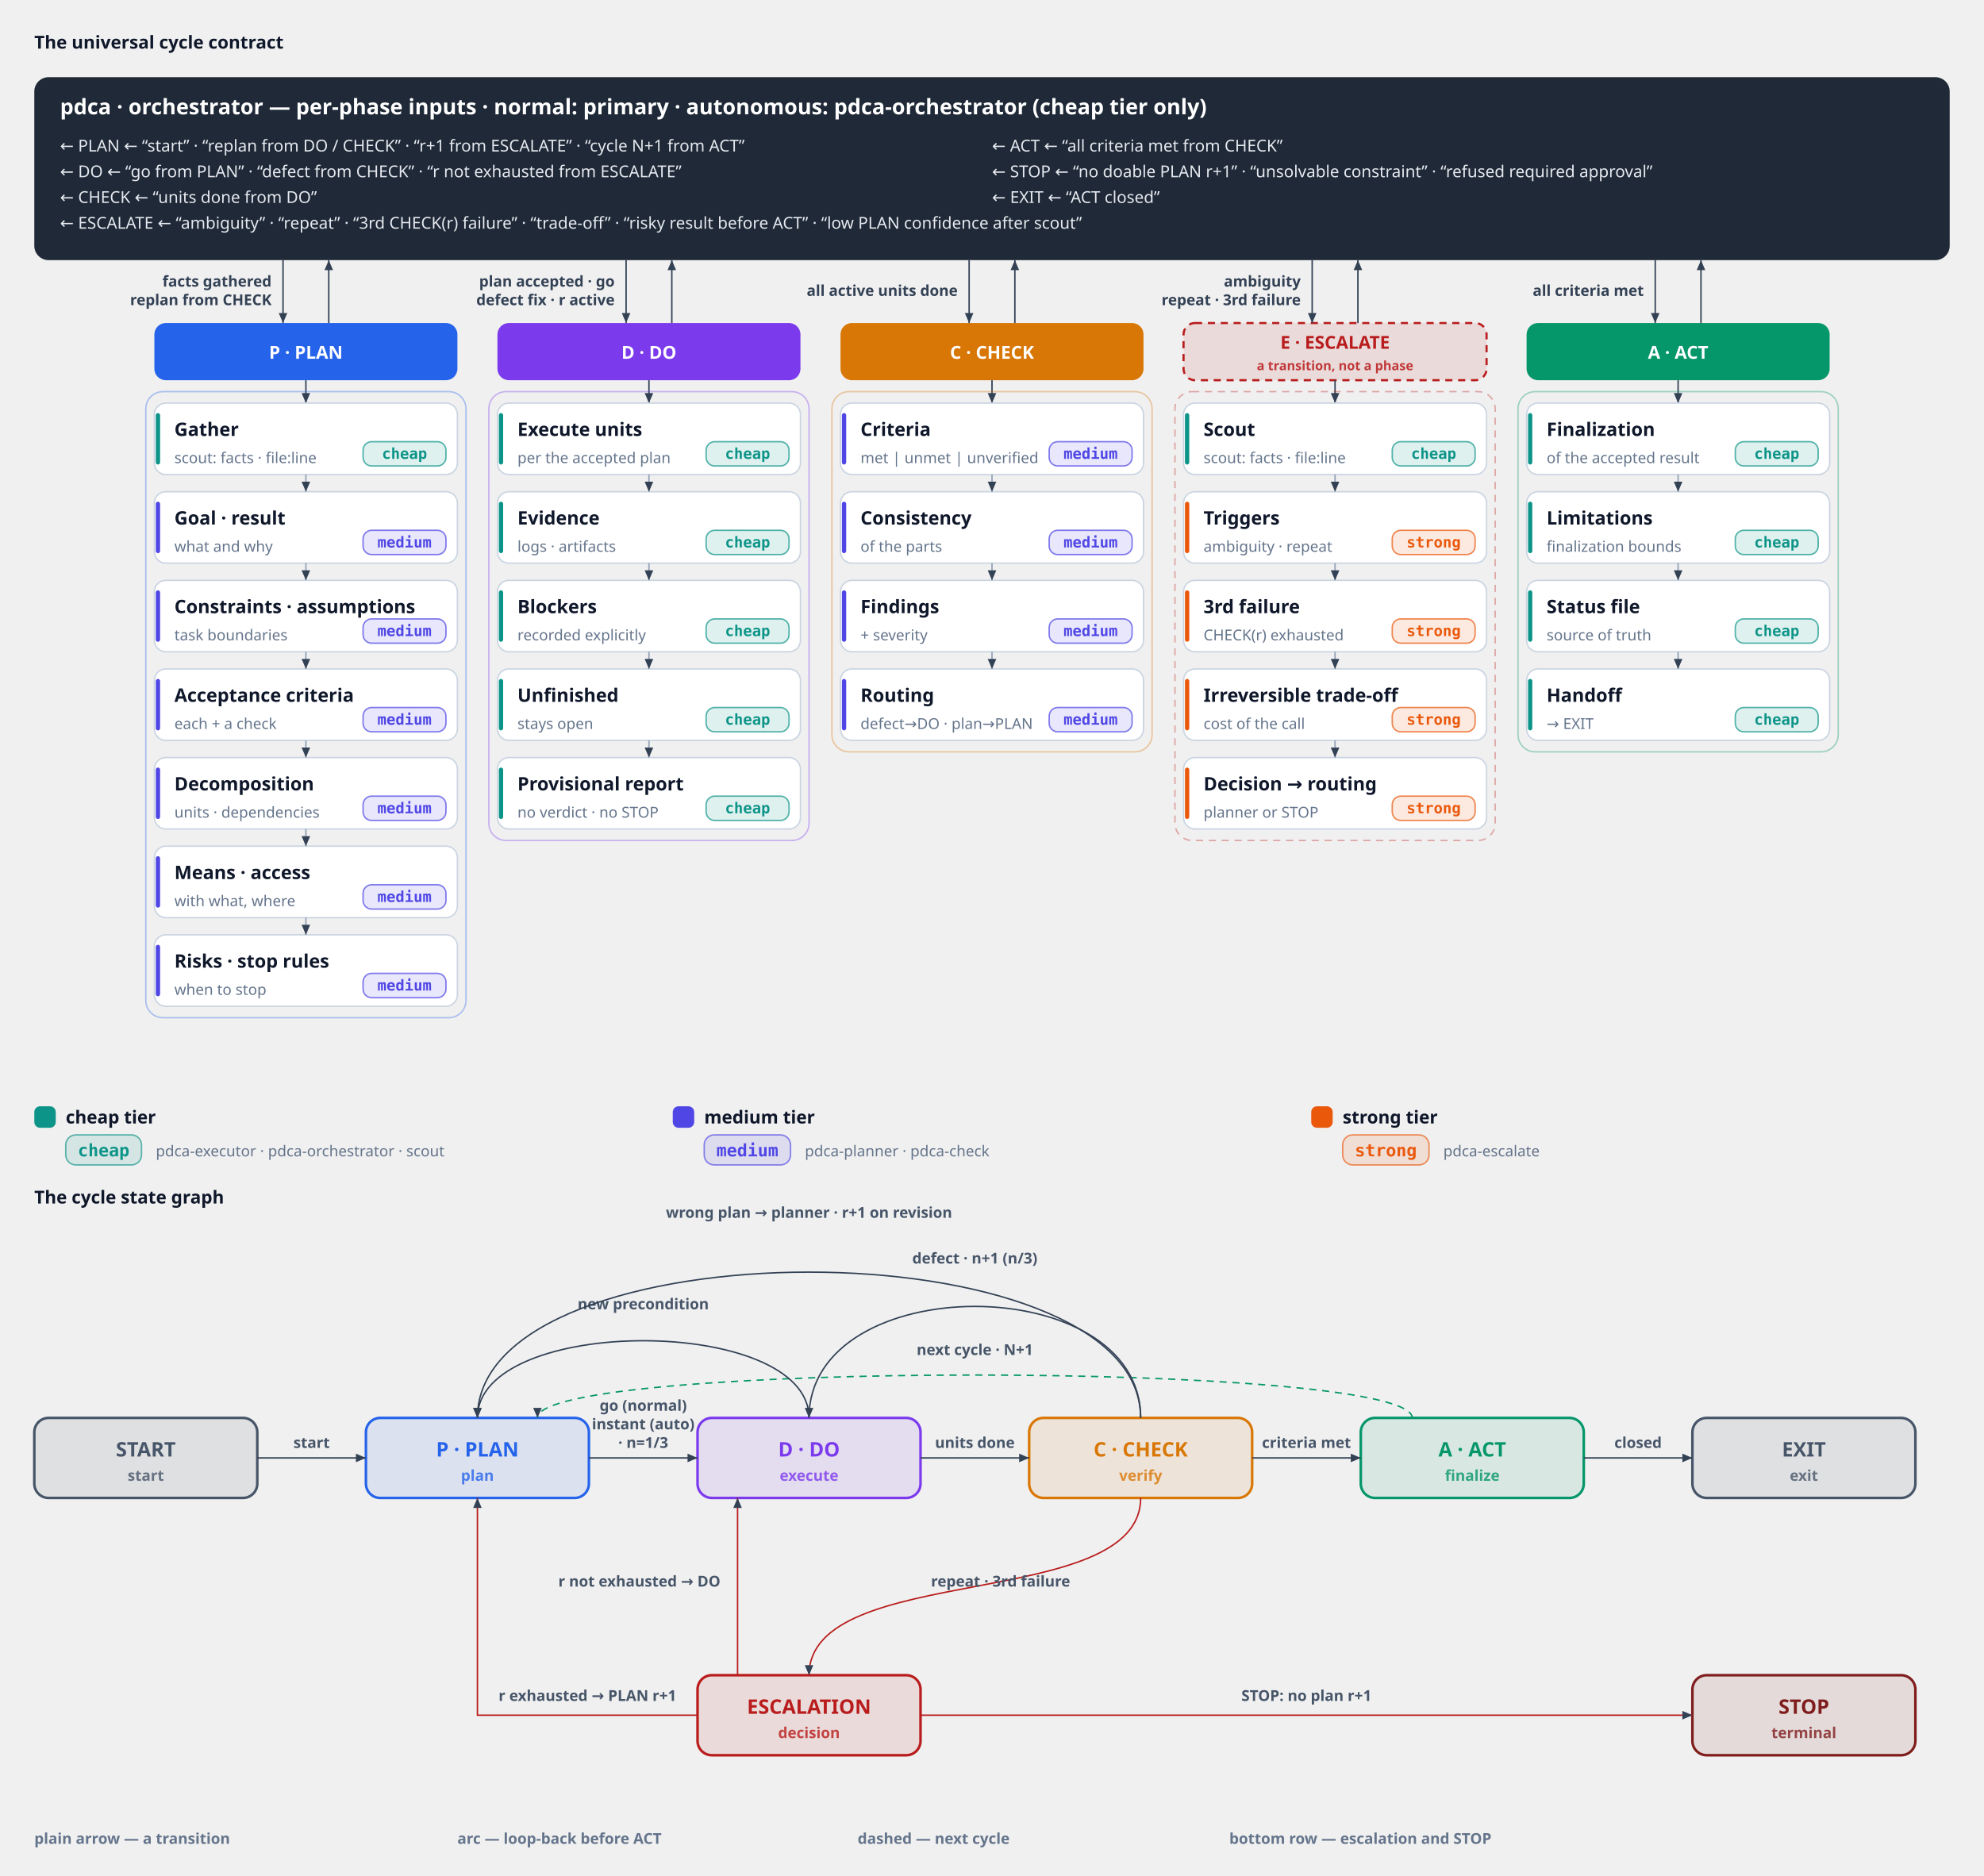
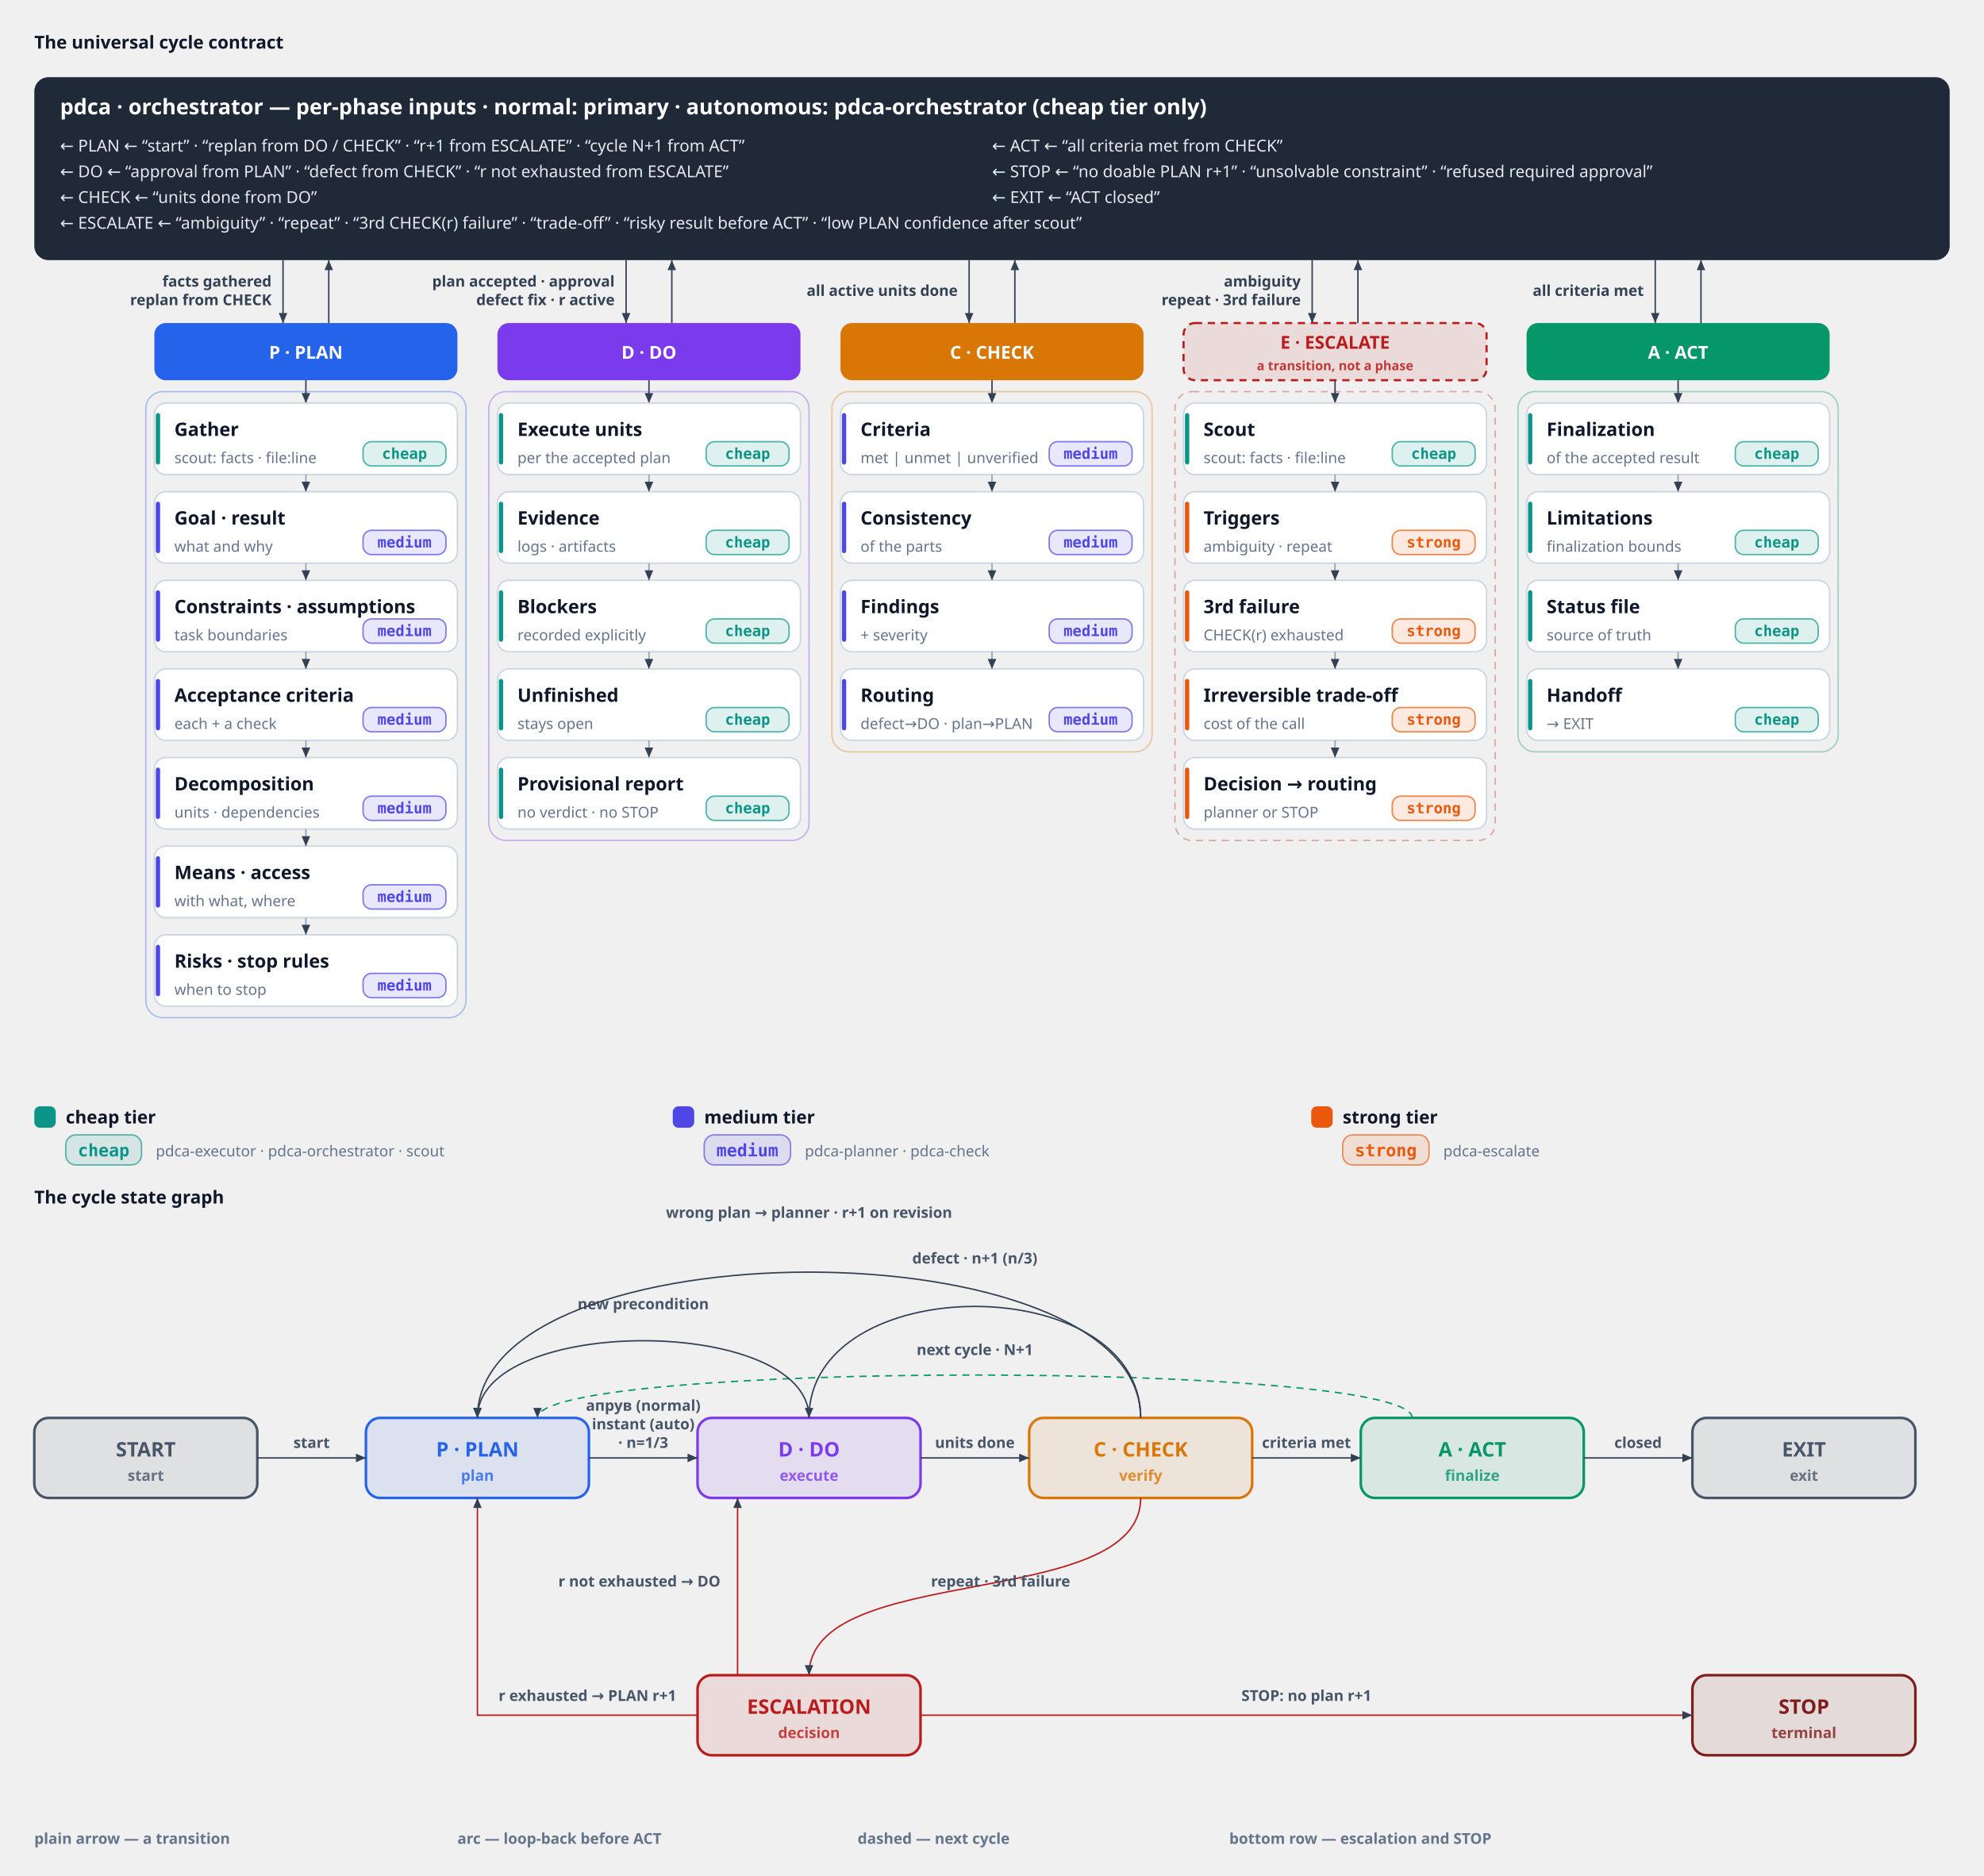
<svg xmlns="http://www.w3.org/2000/svg" viewBox="0 0 1388 1312" width="1388" height="1312" font-family="Segoe UI, system-ui, sans-serif" role="img">
  <defs>
    <marker id="arrow" markerWidth="9" markerHeight="9" refX="7" refY="3" orient="auto">
      <path d="M0,0 L7,3 L0,6 Z" fill="#334155" />
    </marker>
  </defs>
  <style>
.t{font-size:13px;font-weight:600;fill:#0f172a}
.s{font-size:10.5px;fill:#64748b}
.h{font-size:12.5px;font-weight:700;fill:#ffffff}
.h2{font-size:12.5px;font-weight:700}
.h3{font-size:9px;font-weight:600}
.g{font-size:10.5px;font-weight:600}
.band{fill:#1f2937}
.bt{fill:#ffffff;font-size:15px;font-weight:700}
.ol{fill:#e6e9ef;font-size:11.5px}
.lt{font-size:12.5px;font-weight:700;fill:#0f172a}
.ls{font-size:10.5px;fill:#64748b}
.lm{font-family:ui-monospace,Consolas,Menlo,monospace;font-size:12px;font-weight:700}
.bm{font-family:ui-monospace,Consolas,Menlo,monospace;font-size:10.5px;font-weight:700}
.st{font-size:14px;font-weight:700}
.ss{font-size:10.5px;font-weight:600}
</style>
  <text x="24" y="34" class="lt">The universal cycle contract</text>
  <rect x="24" y="54" width="1340" height="128" rx="10" class="band" />
  <text x="42" y="80" class="bt">pdca · orchestrator — per-phase inputs · normal: primary · autonomous: pdca-orchestrator (cheap tier only)</text>
  <text x="42" y="106" class="ol">← PLAN ← “start” · “replan from DO / CHECK” · “r+1 from ESCALATE” · “cycle N+1 from ACT”</text>
-   <text x="42" y="124" class="ol">← DO ← “go from PLAN” · “defect from CHECK” · “r not exhausted from ESCALATE”</text>
+   <text x="42" y="124" class="ol">← DO ← “approval from PLAN” · “defect from CHECK” · “r not exhausted from ESCALATE”</text>
  <text x="42" y="142" class="ol">← CHECK ← “units done from DO”</text>
  <text x="42" y="160" class="ol">← ESCALATE ← “ambiguity” · “repeat” · “3rd CHECK(r) failure” · “trade-off” · “risky result before ACT” · “low PLAN confidence after scout”</text>
  <text x="694.0" y="106" class="ol">← ACT ← “all criteria met from CHECK”</text>
  <text x="694.0" y="124" class="ol">← STOP ← “no doable PLAN r+1” · “unsolvable constraint” · “refused required approval”</text>
  <text x="694.0" y="142" class="ol">← EXIT ← “ACT closed”</text>
  <rect x="108.0" y="226" width="212" height="40" rx="8" fill="#2563eb" />
  <text x="214.0" y="251.0" class="h" fill="#ffffff" text-anchor="middle">P · PLAN</text>
  <polyline points="214.0,266 214.0,282" fill="none" stroke="#334155" marker-end="url(#arrow)" />
  <rect x="108.0" y="282" width="212" height="50" rx="8" fill="#ffffff" stroke="#cbd5e1" stroke-width="1" />
  <rect x="109.0" y="289" width="3" height="36" rx="1.5" fill="#0d9488" />
  <rect x="254.0" y="309" width="58" height="17" rx="6" fill="#0d9488" fill-opacity="0.13" stroke="#0d9488" stroke-opacity="0.7" />
  <text x="283.0" y="321.0" class="bm" fill="#0d9488" text-anchor="middle">cheap</text>
  <text x="122.0" y="305" class="t">Gather</text>
  <text x="122.0" y="324" class="s">scout: facts · file:line</text>
  <rect x="108.0" y="344" width="212" height="50" rx="8" fill="#ffffff" stroke="#cbd5e1" stroke-width="1" />
  <rect x="109.0" y="351" width="3" height="36" rx="1.5" fill="#4f46e5" />
  <rect x="254.0" y="371" width="58" height="17" rx="6" fill="#4f46e5" fill-opacity="0.13" stroke="#4f46e5" stroke-opacity="0.7" />
  <text x="283.0" y="383.0" class="bm" fill="#4f46e5" text-anchor="middle">medium</text>
  <text x="122.0" y="367" class="t">Goal · result</text>
  <text x="122.0" y="386" class="s">what and why</text>
  <rect x="108.0" y="406" width="212" height="50" rx="8" fill="#ffffff" stroke="#cbd5e1" stroke-width="1" />
  <rect x="109.0" y="413" width="3" height="36" rx="1.5" fill="#4f46e5" />
  <rect x="254.0" y="433" width="58" height="17" rx="6" fill="#4f46e5" fill-opacity="0.13" stroke="#4f46e5" stroke-opacity="0.7" />
  <text x="283.0" y="445.0" class="bm" fill="#4f46e5" text-anchor="middle">medium</text>
  <text x="122.0" y="429" class="t">Constraints · assumptions</text>
  <text x="122.0" y="448" class="s">task boundaries</text>
  <rect x="108.0" y="468" width="212" height="50" rx="8" fill="#ffffff" stroke="#cbd5e1" stroke-width="1" />
  <rect x="109.0" y="475" width="3" height="36" rx="1.5" fill="#4f46e5" />
  <rect x="254.0" y="495" width="58" height="17" rx="6" fill="#4f46e5" fill-opacity="0.13" stroke="#4f46e5" stroke-opacity="0.7" />
  <text x="283.0" y="507.0" class="bm" fill="#4f46e5" text-anchor="middle">medium</text>
  <text x="122.0" y="491" class="t">Acceptance criteria</text>
  <text x="122.0" y="510" class="s">each + a check</text>
  <rect x="108.0" y="530" width="212" height="50" rx="8" fill="#ffffff" stroke="#cbd5e1" stroke-width="1" />
  <rect x="109.0" y="537" width="3" height="36" rx="1.5" fill="#4f46e5" />
  <rect x="254.0" y="557" width="58" height="17" rx="6" fill="#4f46e5" fill-opacity="0.13" stroke="#4f46e5" stroke-opacity="0.7" />
  <text x="283.0" y="569.0" class="bm" fill="#4f46e5" text-anchor="middle">medium</text>
  <text x="122.0" y="553" class="t">Decomposition</text>
  <text x="122.0" y="572" class="s">units · dependencies</text>
  <rect x="108.0" y="592" width="212" height="50" rx="8" fill="#ffffff" stroke="#cbd5e1" stroke-width="1" />
  <rect x="109.0" y="599" width="3" height="36" rx="1.5" fill="#4f46e5" />
  <rect x="254.0" y="619" width="58" height="17" rx="6" fill="#4f46e5" fill-opacity="0.13" stroke="#4f46e5" stroke-opacity="0.7" />
  <text x="283.0" y="631.0" class="bm" fill="#4f46e5" text-anchor="middle">medium</text>
  <text x="122.0" y="615" class="t">Means · access</text>
  <text x="122.0" y="634" class="s">with what, where</text>
  <rect x="108.0" y="654" width="212" height="50" rx="8" fill="#ffffff" stroke="#cbd5e1" stroke-width="1" />
  <rect x="109.0" y="661" width="3" height="36" rx="1.5" fill="#4f46e5" />
  <rect x="254.0" y="681" width="58" height="17" rx="6" fill="#4f46e5" fill-opacity="0.13" stroke="#4f46e5" stroke-opacity="0.7" />
  <text x="283.0" y="693.0" class="bm" fill="#4f46e5" text-anchor="middle">medium</text>
  <text x="122.0" y="677" class="t">Risks · stop rules</text>
  <text x="122.0" y="696" class="s">when to stop</text>
  <polyline points="214.0,332 214.0,344" fill="none" stroke="#94a3b8" marker-end="url(#arrow)" />
  <polyline points="214.0,394 214.0,406" fill="none" stroke="#94a3b8" marker-end="url(#arrow)" />
  <polyline points="214.0,456 214.0,468" fill="none" stroke="#94a3b8" marker-end="url(#arrow)" />
  <polyline points="214.0,518 214.0,530" fill="none" stroke="#94a3b8" marker-end="url(#arrow)" />
  <polyline points="214.0,580 214.0,592" fill="none" stroke="#94a3b8" marker-end="url(#arrow)" />
  <polyline points="214.0,642 214.0,654" fill="none" stroke="#94a3b8" marker-end="url(#arrow)" />
  <rect x="102.0" y="274" width="224" height="438" rx="12" fill="none" stroke="#2563eb" stroke-opacity="0.35" stroke-width="1" />
  <rect x="348.0" y="226" width="212" height="40" rx="8" fill="#7c3aed" />
  <text x="454.0" y="251.0" class="h" fill="#ffffff" text-anchor="middle">D · DO</text>
  <polyline points="454.0,266 454.0,282" fill="none" stroke="#334155" marker-end="url(#arrow)" />
  <rect x="348.0" y="282" width="212" height="50" rx="8" fill="#ffffff" stroke="#cbd5e1" stroke-width="1" />
  <rect x="349.0" y="289" width="3" height="36" rx="1.5" fill="#0d9488" />
  <rect x="494.0" y="309" width="58" height="17" rx="6" fill="#0d9488" fill-opacity="0.13" stroke="#0d9488" stroke-opacity="0.7" />
  <text x="523.0" y="321.0" class="bm" fill="#0d9488" text-anchor="middle">cheap</text>
  <text x="362.0" y="305" class="t">Execute units</text>
  <text x="362.0" y="324" class="s">per the accepted plan</text>
  <rect x="348.0" y="344" width="212" height="50" rx="8" fill="#ffffff" stroke="#cbd5e1" stroke-width="1" />
  <rect x="349.0" y="351" width="3" height="36" rx="1.5" fill="#0d9488" />
  <rect x="494.0" y="371" width="58" height="17" rx="6" fill="#0d9488" fill-opacity="0.13" stroke="#0d9488" stroke-opacity="0.7" />
  <text x="523.0" y="383.0" class="bm" fill="#0d9488" text-anchor="middle">cheap</text>
  <text x="362.0" y="367" class="t">Evidence</text>
  <text x="362.0" y="386" class="s">logs · artifacts</text>
  <rect x="348.0" y="406" width="212" height="50" rx="8" fill="#ffffff" stroke="#cbd5e1" stroke-width="1" />
  <rect x="349.0" y="413" width="3" height="36" rx="1.5" fill="#0d9488" />
  <rect x="494.0" y="433" width="58" height="17" rx="6" fill="#0d9488" fill-opacity="0.13" stroke="#0d9488" stroke-opacity="0.7" />
  <text x="523.0" y="445.0" class="bm" fill="#0d9488" text-anchor="middle">cheap</text>
  <text x="362.0" y="429" class="t">Blockers</text>
  <text x="362.0" y="448" class="s">recorded explicitly</text>
  <rect x="348.0" y="468" width="212" height="50" rx="8" fill="#ffffff" stroke="#cbd5e1" stroke-width="1" />
  <rect x="349.0" y="475" width="3" height="36" rx="1.5" fill="#0d9488" />
  <rect x="494.0" y="495" width="58" height="17" rx="6" fill="#0d9488" fill-opacity="0.13" stroke="#0d9488" stroke-opacity="0.7" />
  <text x="523.0" y="507.0" class="bm" fill="#0d9488" text-anchor="middle">cheap</text>
  <text x="362.0" y="491" class="t">Unfinished</text>
  <text x="362.0" y="510" class="s">stays open</text>
  <rect x="348.0" y="530" width="212" height="50" rx="8" fill="#ffffff" stroke="#cbd5e1" stroke-width="1" />
  <rect x="349.0" y="537" width="3" height="36" rx="1.5" fill="#0d9488" />
  <rect x="494.0" y="557" width="58" height="17" rx="6" fill="#0d9488" fill-opacity="0.13" stroke="#0d9488" stroke-opacity="0.7" />
  <text x="523.0" y="569.0" class="bm" fill="#0d9488" text-anchor="middle">cheap</text>
  <text x="362.0" y="553" class="t">Provisional report</text>
  <text x="362.0" y="572" class="s">no verdict · no STOP</text>
  <polyline points="454.0,332 454.0,344" fill="none" stroke="#94a3b8" marker-end="url(#arrow)" />
  <polyline points="454.0,394 454.0,406" fill="none" stroke="#94a3b8" marker-end="url(#arrow)" />
  <polyline points="454.0,456 454.0,468" fill="none" stroke="#94a3b8" marker-end="url(#arrow)" />
  <polyline points="454.0,518 454.0,530" fill="none" stroke="#94a3b8" marker-end="url(#arrow)" />
  <rect x="342.0" y="274" width="224" height="314" rx="12" fill="none" stroke="#7c3aed" stroke-opacity="0.35" stroke-width="1" />
  <rect x="588.0" y="226" width="212" height="40" rx="8" fill="#d97706" />
  <text x="694.0" y="251.0" class="h" fill="#ffffff" text-anchor="middle">C · CHECK</text>
  <polyline points="694.0,266 694.0,282" fill="none" stroke="#334155" marker-end="url(#arrow)" />
  <rect x="588.0" y="282" width="212" height="50" rx="8" fill="#ffffff" stroke="#cbd5e1" stroke-width="1" />
  <rect x="589.0" y="289" width="3" height="36" rx="1.5" fill="#4f46e5" />
  <rect x="734.0" y="309" width="58" height="17" rx="6" fill="#4f46e5" fill-opacity="0.13" stroke="#4f46e5" stroke-opacity="0.7" />
  <text x="763.0" y="321.0" class="bm" fill="#4f46e5" text-anchor="middle">medium</text>
  <text x="602.0" y="305" class="t">Criteria</text>
  <text x="602.0" y="324" class="s">met | unmet | unverified</text>
  <rect x="588.0" y="344" width="212" height="50" rx="8" fill="#ffffff" stroke="#cbd5e1" stroke-width="1" />
  <rect x="589.0" y="351" width="3" height="36" rx="1.5" fill="#4f46e5" />
  <rect x="734.0" y="371" width="58" height="17" rx="6" fill="#4f46e5" fill-opacity="0.13" stroke="#4f46e5" stroke-opacity="0.7" />
  <text x="763.0" y="383.0" class="bm" fill="#4f46e5" text-anchor="middle">medium</text>
  <text x="602.0" y="367" class="t">Consistency</text>
  <text x="602.0" y="386" class="s">of the parts</text>
  <rect x="588.0" y="406" width="212" height="50" rx="8" fill="#ffffff" stroke="#cbd5e1" stroke-width="1" />
  <rect x="589.0" y="413" width="3" height="36" rx="1.5" fill="#4f46e5" />
  <rect x="734.0" y="433" width="58" height="17" rx="6" fill="#4f46e5" fill-opacity="0.13" stroke="#4f46e5" stroke-opacity="0.7" />
  <text x="763.0" y="445.0" class="bm" fill="#4f46e5" text-anchor="middle">medium</text>
  <text x="602.0" y="429" class="t">Findings</text>
  <text x="602.0" y="448" class="s">+ severity</text>
  <rect x="588.0" y="468" width="212" height="50" rx="8" fill="#ffffff" stroke="#cbd5e1" stroke-width="1" />
  <rect x="589.0" y="475" width="3" height="36" rx="1.5" fill="#4f46e5" />
  <rect x="734.0" y="495" width="58" height="17" rx="6" fill="#4f46e5" fill-opacity="0.13" stroke="#4f46e5" stroke-opacity="0.7" />
  <text x="763.0" y="507.0" class="bm" fill="#4f46e5" text-anchor="middle">medium</text>
  <text x="602.0" y="491" class="t">Routing</text>
  <text x="602.0" y="510" class="s">defect→DO · plan→PLAN</text>
  <polyline points="694.0,332 694.0,344" fill="none" stroke="#94a3b8" marker-end="url(#arrow)" />
  <polyline points="694.0,394 694.0,406" fill="none" stroke="#94a3b8" marker-end="url(#arrow)" />
  <polyline points="694.0,456 694.0,468" fill="none" stroke="#94a3b8" marker-end="url(#arrow)" />
  <rect x="582.0" y="274" width="224" height="252" rx="12" fill="none" stroke="#d97706" stroke-opacity="0.35" stroke-width="1" />
  <rect x="828.0" y="226" width="212" height="40" rx="8" fill="#b91c1c" fill-opacity="0.10" stroke="#b91c1c" stroke-width="1.5" stroke-dasharray="5,4" />
  <text x="934.0" y="244.0" class="h2" fill="#b91c1c" text-anchor="middle">E · ESCALATE</text>
  <text x="934.0" y="259.0" class="h3" fill="#b91c1c" opacity="0.85" text-anchor="middle">a transition, not a phase</text>
  <polyline points="934.0,266 934.0,282" fill="none" stroke="#334155" marker-end="url(#arrow)" />
  <rect x="828.0" y="282" width="212" height="50" rx="8" fill="#ffffff" stroke="#cbd5e1" stroke-width="1" />
  <rect x="829.0" y="289" width="3" height="36" rx="1.5" fill="#0d9488" />
  <rect x="974.0" y="309" width="58" height="17" rx="6" fill="#0d9488" fill-opacity="0.13" stroke="#0d9488" stroke-opacity="0.7" />
  <text x="1003.0" y="321.0" class="bm" fill="#0d9488" text-anchor="middle">cheap</text>
  <text x="842.0" y="305" class="t">Scout</text>
  <text x="842.0" y="324" class="s">scout: facts · file:line</text>
  <rect x="828.0" y="344" width="212" height="50" rx="8" fill="#ffffff" stroke="#cbd5e1" stroke-width="1" />
  <rect x="829.0" y="351" width="3" height="36" rx="1.5" fill="#ea580c" />
  <rect x="974.0" y="371" width="58" height="17" rx="6" fill="#ea580c" fill-opacity="0.13" stroke="#ea580c" stroke-opacity="0.7" />
  <text x="1003.0" y="383.0" class="bm" fill="#ea580c" text-anchor="middle">strong</text>
  <text x="842.0" y="367" class="t">Triggers</text>
  <text x="842.0" y="386" class="s">ambiguity · repeat</text>
  <rect x="828.0" y="406" width="212" height="50" rx="8" fill="#ffffff" stroke="#cbd5e1" stroke-width="1" />
  <rect x="829.0" y="413" width="3" height="36" rx="1.5" fill="#ea580c" />
  <rect x="974.0" y="433" width="58" height="17" rx="6" fill="#ea580c" fill-opacity="0.13" stroke="#ea580c" stroke-opacity="0.7" />
  <text x="1003.0" y="445.0" class="bm" fill="#ea580c" text-anchor="middle">strong</text>
  <text x="842.0" y="429" class="t">3rd failure</text>
  <text x="842.0" y="448" class="s">CHECK(r) exhausted</text>
  <rect x="828.0" y="468" width="212" height="50" rx="8" fill="#ffffff" stroke="#cbd5e1" stroke-width="1" />
  <rect x="829.0" y="475" width="3" height="36" rx="1.5" fill="#ea580c" />
  <rect x="974.0" y="495" width="58" height="17" rx="6" fill="#ea580c" fill-opacity="0.13" stroke="#ea580c" stroke-opacity="0.7" />
  <text x="1003.0" y="507.0" class="bm" fill="#ea580c" text-anchor="middle">strong</text>
  <text x="842.0" y="491" class="t">Irreversible trade-off</text>
  <text x="842.0" y="510" class="s">cost of the call</text>
  <rect x="828.0" y="530" width="212" height="50" rx="8" fill="#ffffff" stroke="#cbd5e1" stroke-width="1" />
  <rect x="829.0" y="537" width="3" height="36" rx="1.5" fill="#ea580c" />
  <rect x="974.0" y="557" width="58" height="17" rx="6" fill="#ea580c" fill-opacity="0.13" stroke="#ea580c" stroke-opacity="0.7" />
  <text x="1003.0" y="569.0" class="bm" fill="#ea580c" text-anchor="middle">strong</text>
  <text x="842.0" y="553" class="t">Decision → routing</text>
  <text x="842.0" y="572" class="s">planner or STOP</text>
  <polyline points="934.0,332 934.0,344" fill="none" stroke="#94a3b8" marker-end="url(#arrow)" />
  <polyline points="934.0,394 934.0,406" fill="none" stroke="#94a3b8" marker-end="url(#arrow)" />
  <polyline points="934.0,456 934.0,468" fill="none" stroke="#94a3b8" marker-end="url(#arrow)" />
  <polyline points="934.0,518 934.0,530" fill="none" stroke="#94a3b8" marker-end="url(#arrow)" />
  <rect x="822.0" y="274" width="224" height="314" rx="12" fill="none" stroke="#b91c1c" stroke-opacity="0.35" stroke-width="1" stroke-dasharray="5,4" />
  <rect x="1068.0" y="226" width="212" height="40" rx="8" fill="#059669" />
  <text x="1174.0" y="251.0" class="h" fill="#ffffff" text-anchor="middle">A · ACT</text>
  <polyline points="1174.0,266 1174.0,282" fill="none" stroke="#334155" marker-end="url(#arrow)" />
  <rect x="1068.0" y="282" width="212" height="50" rx="8" fill="#ffffff" stroke="#cbd5e1" stroke-width="1" />
  <rect x="1069.0" y="289" width="3" height="36" rx="1.5" fill="#0d9488" />
  <rect x="1214.0" y="309" width="58" height="17" rx="6" fill="#0d9488" fill-opacity="0.13" stroke="#0d9488" stroke-opacity="0.7" />
  <text x="1243.0" y="321.0" class="bm" fill="#0d9488" text-anchor="middle">cheap</text>
  <text x="1082.0" y="305" class="t">Finalization</text>
  <text x="1082.0" y="324" class="s">of the accepted result</text>
  <rect x="1068.0" y="344" width="212" height="50" rx="8" fill="#ffffff" stroke="#cbd5e1" stroke-width="1" />
  <rect x="1069.0" y="351" width="3" height="36" rx="1.5" fill="#0d9488" />
  <rect x="1214.0" y="371" width="58" height="17" rx="6" fill="#0d9488" fill-opacity="0.13" stroke="#0d9488" stroke-opacity="0.7" />
  <text x="1243.0" y="383.0" class="bm" fill="#0d9488" text-anchor="middle">cheap</text>
  <text x="1082.0" y="367" class="t">Limitations</text>
  <text x="1082.0" y="386" class="s">finalization bounds</text>
  <rect x="1068.0" y="406" width="212" height="50" rx="8" fill="#ffffff" stroke="#cbd5e1" stroke-width="1" />
  <rect x="1069.0" y="413" width="3" height="36" rx="1.5" fill="#0d9488" />
  <rect x="1214.0" y="433" width="58" height="17" rx="6" fill="#0d9488" fill-opacity="0.13" stroke="#0d9488" stroke-opacity="0.7" />
  <text x="1243.0" y="445.0" class="bm" fill="#0d9488" text-anchor="middle">cheap</text>
  <text x="1082.0" y="429" class="t">Status file</text>
  <text x="1082.0" y="448" class="s">source of truth</text>
  <rect x="1068.0" y="468" width="212" height="50" rx="8" fill="#ffffff" stroke="#cbd5e1" stroke-width="1" />
  <rect x="1069.0" y="475" width="3" height="36" rx="1.5" fill="#0d9488" />
  <rect x="1214.0" y="495" width="58" height="17" rx="6" fill="#0d9488" fill-opacity="0.13" stroke="#0d9488" stroke-opacity="0.7" />
  <text x="1243.0" y="507.0" class="bm" fill="#0d9488" text-anchor="middle">cheap</text>
  <text x="1082.0" y="491" class="t">Handoff</text>
  <text x="1082.0" y="510" class="s">→ EXIT</text>
  <polyline points="1174.0,332 1174.0,344" fill="none" stroke="#94a3b8" marker-end="url(#arrow)" />
  <polyline points="1174.0,394 1174.0,406" fill="none" stroke="#94a3b8" marker-end="url(#arrow)" />
  <polyline points="1174.0,456 1174.0,468" fill="none" stroke="#94a3b8" marker-end="url(#arrow)" />
  <rect x="1062.0" y="274" width="224" height="252" rx="12" fill="none" stroke="#059669" stroke-opacity="0.35" stroke-width="1" />
  <polyline points="198.0,182 198.0,226" fill="none" stroke="#334155" data-edge-id="dispatch_p" marker-end="url(#arrow)" />
  <text x="190.0" y="200.5" class="g" fill="#334155" text-anchor="end">facts gathered</text>
  <text x="190.0" y="213.5" class="g" fill="#334155" text-anchor="end">replan from CHECK</text>
  <polyline points="230.0,226 230.0,182" fill="none" stroke="#334155" data-edge-id="return_p" marker-end="url(#arrow)" />
  <polyline points="438.0,182 438.0,226" fill="none" stroke="#334155" data-edge-id="dispatch_d" marker-end="url(#arrow)" />
-   <text x="430.0" y="200.5" class="g" fill="#334155" text-anchor="end">plan accepted · go</text>
+   <text x="430.0" y="200.5" class="g" fill="#334155" text-anchor="end">plan accepted · approval</text>
  <text x="430.0" y="213.5" class="g" fill="#334155" text-anchor="end">defect fix · r active</text>
  <polyline points="470.0,226 470.0,182" fill="none" stroke="#334155" data-edge-id="return_d" marker-end="url(#arrow)" />
  <polyline points="678.0,182 678.0,226" fill="none" stroke="#334155" data-edge-id="dispatch_c" marker-end="url(#arrow)" />
  <text x="670.0" y="207.0" class="g" fill="#334155" text-anchor="end">all active units done</text>
  <polyline points="710.0,226 710.0,182" fill="none" stroke="#334155" data-edge-id="return_c" marker-end="url(#arrow)" />
  <polyline points="918.0,182 918.0,226" fill="none" stroke="#334155" data-edge-id="dispatch_e" marker-end="url(#arrow)" />
  <text x="910.0" y="200.5" class="g" fill="#334155" text-anchor="end">ambiguity</text>
  <text x="910.0" y="213.5" class="g" fill="#334155" text-anchor="end">repeat · 3rd failure</text>
  <polyline points="950.0,226 950.0,182" fill="none" stroke="#334155" data-edge-id="return_e" marker-end="url(#arrow)" />
  <polyline points="1158.0,182 1158.0,226" fill="none" stroke="#334155" data-edge-id="dispatch_a" marker-end="url(#arrow)" />
  <text x="1150.0" y="207.0" class="g" fill="#334155" text-anchor="end">all criteria met</text>
  <polyline points="1190.0,226 1190.0,182" fill="none" stroke="#334155" data-edge-id="return_a" marker-end="url(#arrow)" />
  <rect x="24.0" y="774" width="15" height="15" rx="4" fill="#0d9488" />
  <text x="46.0" y="786" class="lt">cheap tier</text>
  <rect x="46.0" y="794" width="53.0" height="21" rx="7" fill="#0d9488" fill-opacity="0.12" stroke="#0d9488" stroke-opacity="0.65" />
  <text x="72.5" y="809" class="lm" fill="#0d9488" text-anchor="middle">cheap</text>
  <text x="109.0" y="809" class="ls">pdca-executor · pdca-orchestrator · scout</text>
  <rect x="470.667" y="774" width="15" height="15" rx="4" fill="#4f46e5" />
  <text x="492.667" y="786" class="lt">medium tier</text>
  <rect x="492.667" y="794" width="60.4" height="21" rx="7" fill="#4f46e5" fill-opacity="0.12" stroke="#4f46e5" stroke-opacity="0.65" />
  <text x="522.867" y="809" class="lm" fill="#4f46e5" text-anchor="middle">medium</text>
  <text x="563.067" y="809" class="ls">pdca-planner · pdca-check</text>
  <rect x="917.333" y="774" width="15" height="15" rx="4" fill="#ea580c" />
  <text x="939.333" y="786" class="lt">strong tier</text>
  <rect x="939.333" y="794" width="60.4" height="21" rx="7" fill="#ea580c" fill-opacity="0.12" stroke="#ea580c" stroke-opacity="0.65" />
  <text x="969.533" y="809" class="lm" fill="#ea580c" text-anchor="middle">strong</text>
  <text x="1009.733" y="809" class="ls">pdca-escalate</text>
  <text x="24" y="842" class="lt">The cycle state graph</text>
  <rect x="24" y="992" width="156" height="56" rx="10" fill="#475569" fill-opacity="0.10" stroke="#475569" stroke-width="1.8" data-node-id="START" />
  <text x="102.0" y="1019.0" class="st" fill="#475569" text-anchor="middle">START</text>
  <text x="102.0" y="1036.0" class="ss" fill="#475569" text-anchor="middle" opacity="0.8">start</text>
  <rect x="256" y="992" width="156" height="56" rx="10" fill="#2563eb" fill-opacity="0.10" stroke="#2563eb" stroke-width="1.8" data-node-id="PLAN" />
  <text x="334.0" y="1019.0" class="st" fill="#2563eb" text-anchor="middle">P · PLAN</text>
  <text x="334.0" y="1036.0" class="ss" fill="#2563eb" text-anchor="middle" opacity="0.8">plan</text>
  <rect x="488" y="992" width="156" height="56" rx="10" fill="#7c3aed" fill-opacity="0.10" stroke="#7c3aed" stroke-width="1.8" data-node-id="DO" />
  <text x="566.0" y="1019.0" class="st" fill="#7c3aed" text-anchor="middle">D · DO</text>
  <text x="566.0" y="1036.0" class="ss" fill="#7c3aed" text-anchor="middle" opacity="0.8">execute</text>
  <rect x="720" y="992" width="156" height="56" rx="10" fill="#d97706" fill-opacity="0.10" stroke="#d97706" stroke-width="1.8" data-node-id="CHECK" />
  <text x="798.0" y="1019.0" class="st" fill="#d97706" text-anchor="middle">C · CHECK</text>
  <text x="798.0" y="1036.0" class="ss" fill="#d97706" text-anchor="middle" opacity="0.8">verify</text>
  <rect x="952" y="992" width="156" height="56" rx="10" fill="#059669" fill-opacity="0.10" stroke="#059669" stroke-width="1.8" data-node-id="ACT" />
  <text x="1030.0" y="1019.0" class="st" fill="#059669" text-anchor="middle">A · ACT</text>
  <text x="1030.0" y="1036.0" class="ss" fill="#059669" text-anchor="middle" opacity="0.8">finalize</text>
  <rect x="1184" y="992" width="156" height="56" rx="10" fill="#475569" fill-opacity="0.10" stroke="#475569" stroke-width="1.8" data-node-id="EXIT" />
  <text x="1262.0" y="1019.0" class="st" fill="#475569" text-anchor="middle">EXIT</text>
  <text x="1262.0" y="1036.0" class="ss" fill="#475569" text-anchor="middle" opacity="0.8">exit</text>
  <polyline points="180,1020.0 256,1020.0" fill="none" stroke="#334155" data-edge-id="start_plan" marker-end="url(#arrow)" />
  <text x="218.0" y="1013.0" class="g" fill="#475569" text-anchor="middle">start</text>
  <polyline points="412,1020.0 488,1020.0" fill="none" stroke="#334155" data-edge-id="plan_do" marker-end="url(#arrow)" />
-   <text x="450.0" y="987.0" class="g" fill="#475569" text-anchor="middle">go (normal)</text>
+   <text x="450.0" y="987.0" class="g" fill="#475569" text-anchor="middle">апрув (normal)</text>
  <text x="450.0" y="1000.0" class="g" fill="#475569" text-anchor="middle">instant (auto)</text>
  <text x="450.0" y="1013.0" class="g" fill="#475569" text-anchor="middle">· n=1/3</text>
  <polyline points="644,1020.0 720,1020.0" fill="none" stroke="#334155" data-edge-id="do_check" marker-end="url(#arrow)" />
  <text x="682.0" y="1013.0" class="g" fill="#475569" text-anchor="middle">units done</text>
  <polyline points="876,1020.0 952,1020.0" fill="none" stroke="#334155" data-edge-id="check_act" marker-end="url(#arrow)" />
  <text x="914.0" y="1013.0" class="g" fill="#475569" text-anchor="middle">criteria met</text>
  <polyline points="1108,1020.0 1184,1020.0" fill="none" stroke="#334155" data-edge-id="act_exit" marker-end="url(#arrow)" />
  <text x="1146.0" y="1013.0" class="g" fill="#475569" text-anchor="middle">closed</text>
  <path d="M988,992 C988,952 376,952 376,992" fill="none" stroke="#059669" stroke-dasharray="5,4" data-edge-id="act_plan" marker-end="url(#arrow)" />
  <text x="682" y="948" class="g" fill="#475569" text-anchor="middle">next cycle · N+1</text>
  <path d="M566,992 C566,920 334,920 334,992" fill="none" stroke="#334155" data-edge-id="do_plan_blocker" marker-end="url(#arrow)" />
  <text x="450" y="916" class="g" fill="#475569" text-anchor="middle">new precondition</text>
  <path d="M798,992 C798,888 566,888 566,992" fill="none" stroke="#334155" data-edge-id="check_do_defect" marker-end="url(#arrow)" />
  <text x="682" y="884" class="g" fill="#475569" text-anchor="middle">defect · n+1 (n/3)</text>
  <path d="M798,992 C798,856 334,856 334,992" fill="none" stroke="#334155" data-edge-id="check_plan_replan" marker-end="url(#arrow)" />
  <text x="566" y="852" class="g" fill="#475569" text-anchor="middle">wrong plan → planner · r+1 on revision</text>
  <rect x="488" y="1172" width="156" height="56" rx="10" fill="#b91c1c" fill-opacity="0.10" stroke="#b91c1c" stroke-width="1.8" data-node-id="ESCALATE" />
  <text x="566.0" y="1199.0" class="st" fill="#b91c1c" text-anchor="middle">ESCALATION</text>
  <text x="566.0" y="1216.0" class="ss" fill="#b91c1c" text-anchor="middle" opacity="0.8">decision</text>
  <rect x="1184" y="1172" width="156" height="56" rx="10" fill="#7f1d1d" fill-opacity="0.10" stroke="#7f1d1d" stroke-width="1.8" data-node-id="STOP" />
  <text x="1262.0" y="1199.0" class="st" fill="#7f1d1d" text-anchor="middle">STOP</text>
  <text x="1262.0" y="1216.0" class="ss" fill="#7f1d1d" text-anchor="middle" opacity="0.8">terminal</text>
  <path d="M798,1048 C798,1128 566,1092 566,1172" fill="none" stroke="#b91c1c" data-edge-id="check_escalate" marker-end="url(#arrow)" />
  <text x="700" y="1110.0" class="g" fill="#475569" text-anchor="middle">repeat · 3rd failure</text>
  <polyline points="516,1172 516,1048" fill="none" stroke="#b91c1c" data-edge-id="escalate_do" marker-end="url(#arrow)" />
  <text x="504" y="1110.0" class="g" fill="#475569" text-anchor="end">r not exhausted → DO</text>
  <polyline points="488,1200.0 334,1200.0 334,1048" fill="none" stroke="#b91c1c" data-edge-id="escalate_plan" marker-end="url(#arrow)" />
  <text x="411" y="1190.0" class="g" fill="#475569" text-anchor="middle">r exhausted → PLAN r+1</text>
  <polyline points="644,1200.0 1184,1200.0" fill="none" stroke="#b91c1c" data-edge-id="escalate_stop" marker-end="url(#arrow)" />
  <text x="914" y="1190.0" class="g" fill="#475569" text-anchor="middle">STOP: no plan r+1</text>
  <text x="24" y="1290" class="g" fill="#64748b" text-anchor="start">plain arrow — a transition</text>
  <text x="320" y="1290" class="g" fill="#64748b" text-anchor="start">arc — loop-back before ACT</text>
  <text x="600" y="1290" class="g" fill="#64748b" text-anchor="start">dashed — next cycle</text>
  <text x="860" y="1290" class="g" fill="#64748b" text-anchor="start">bottom row — escalation and STOP</text>
</svg>
